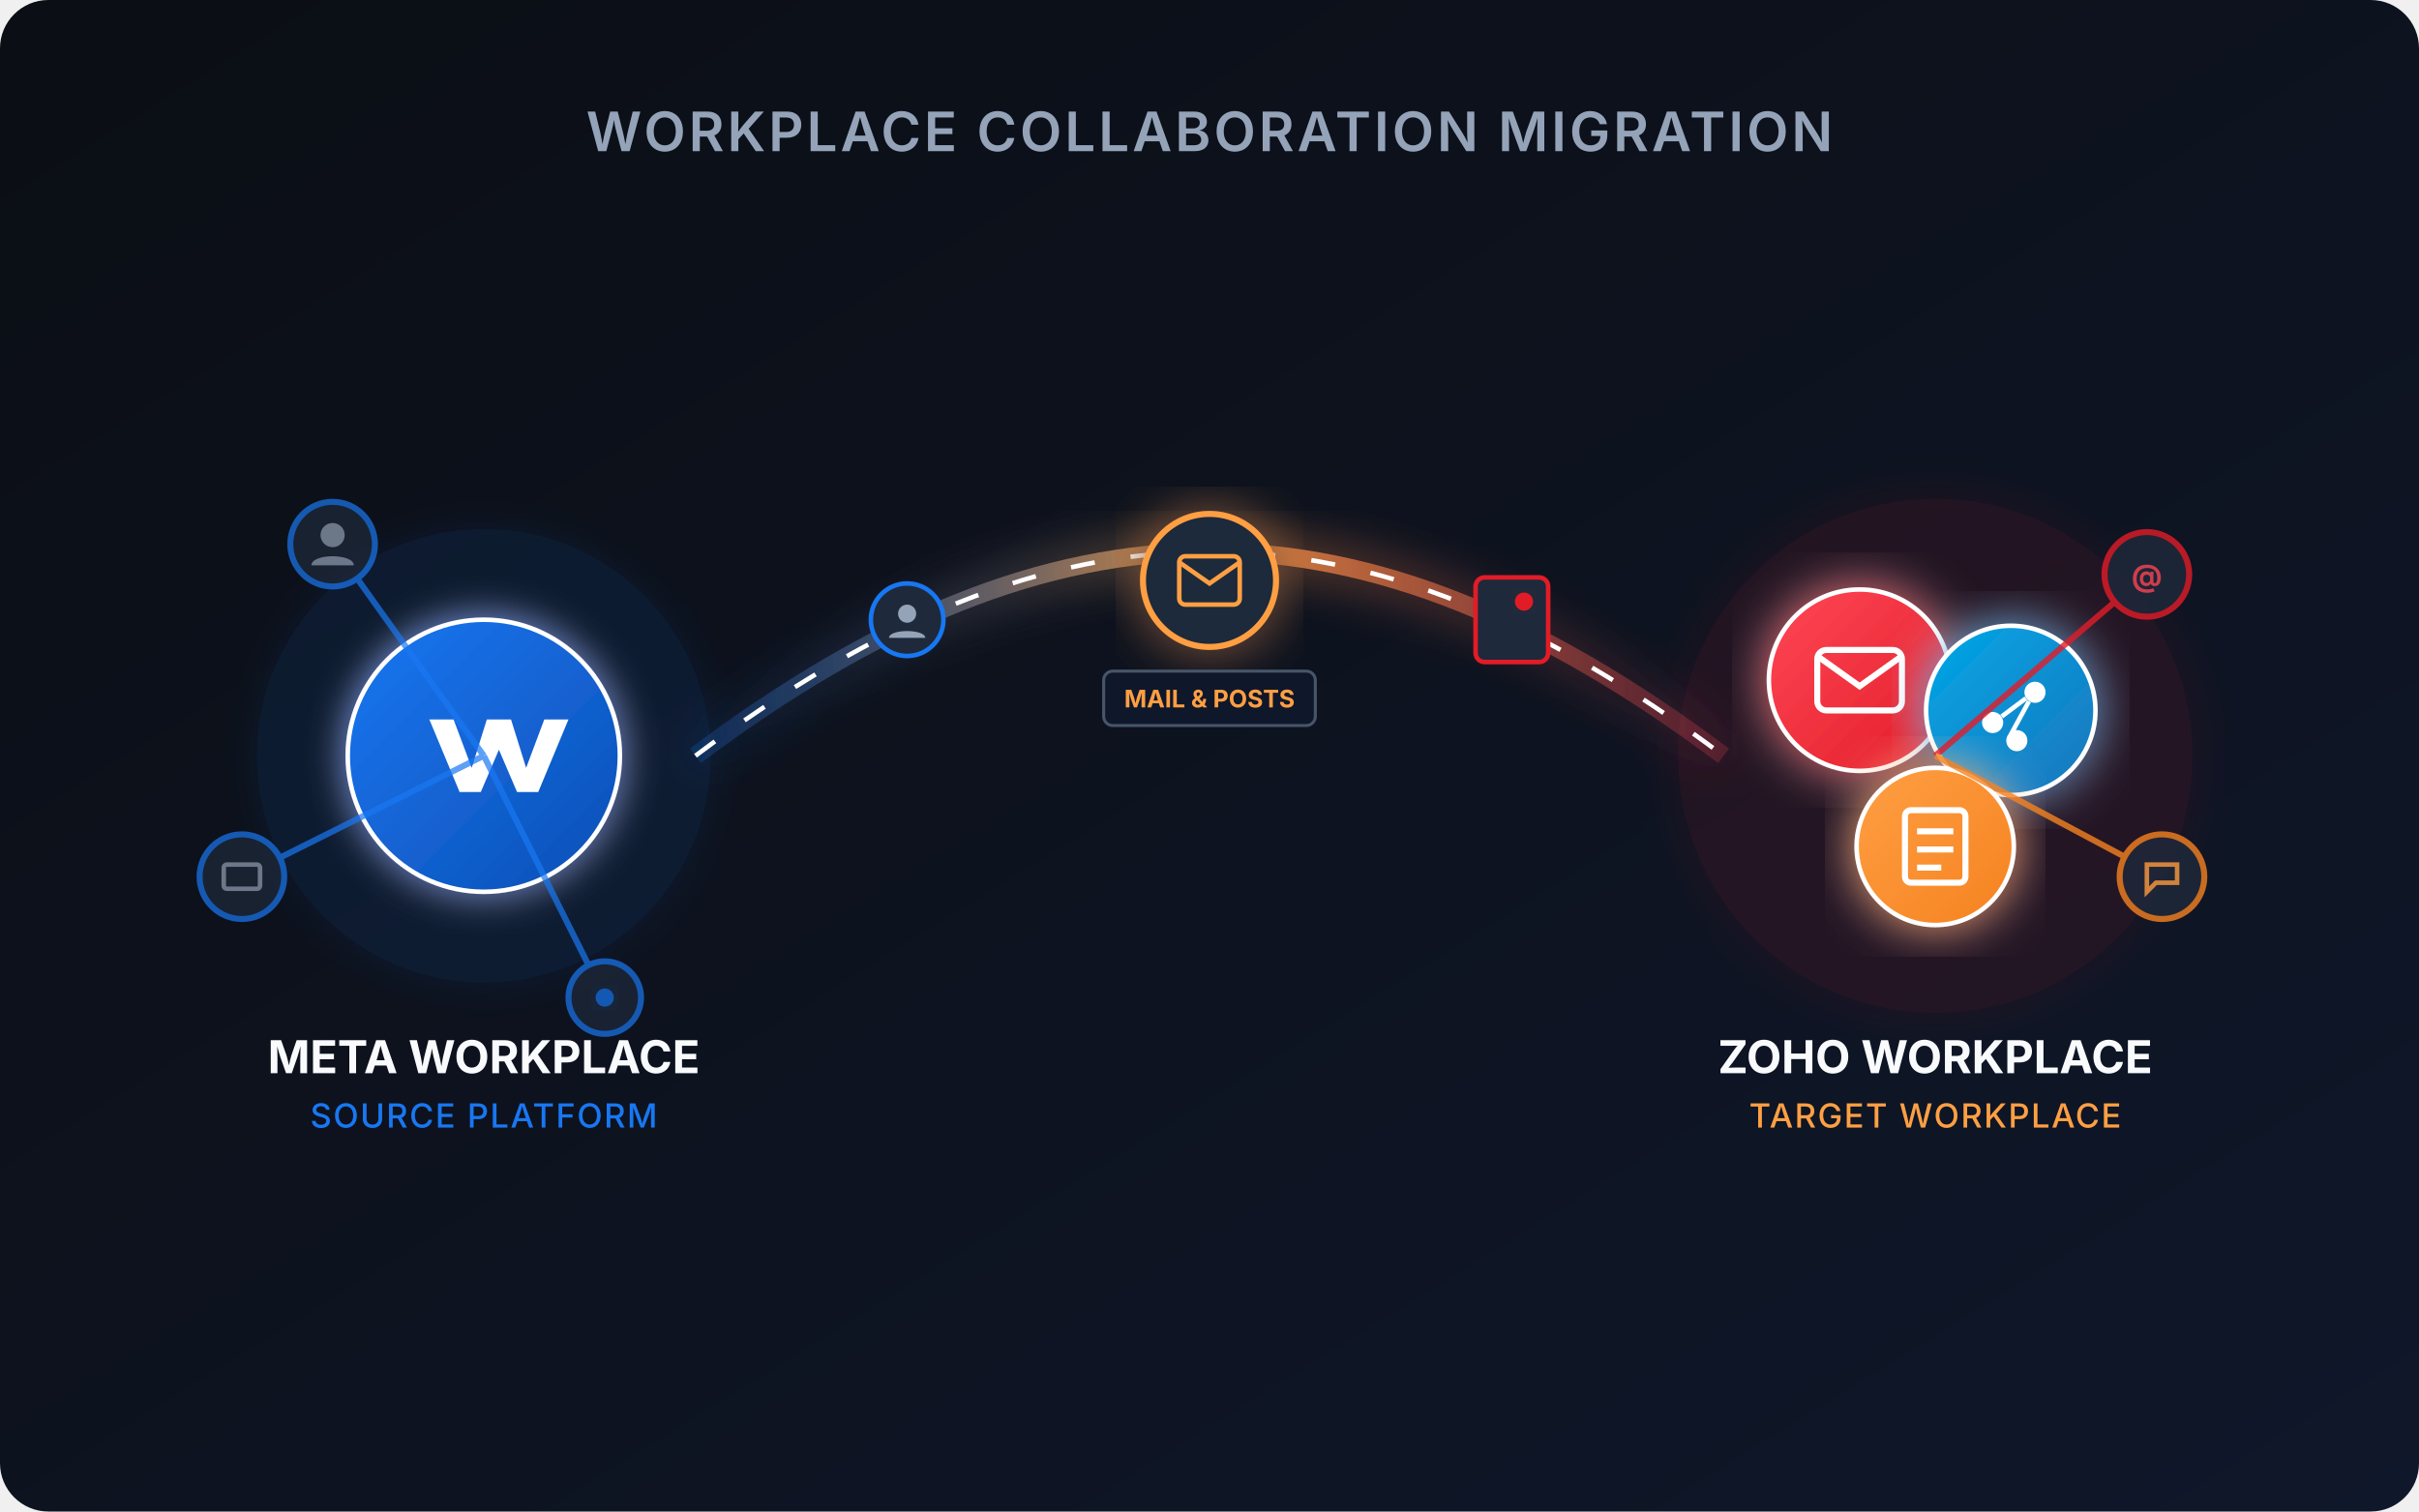
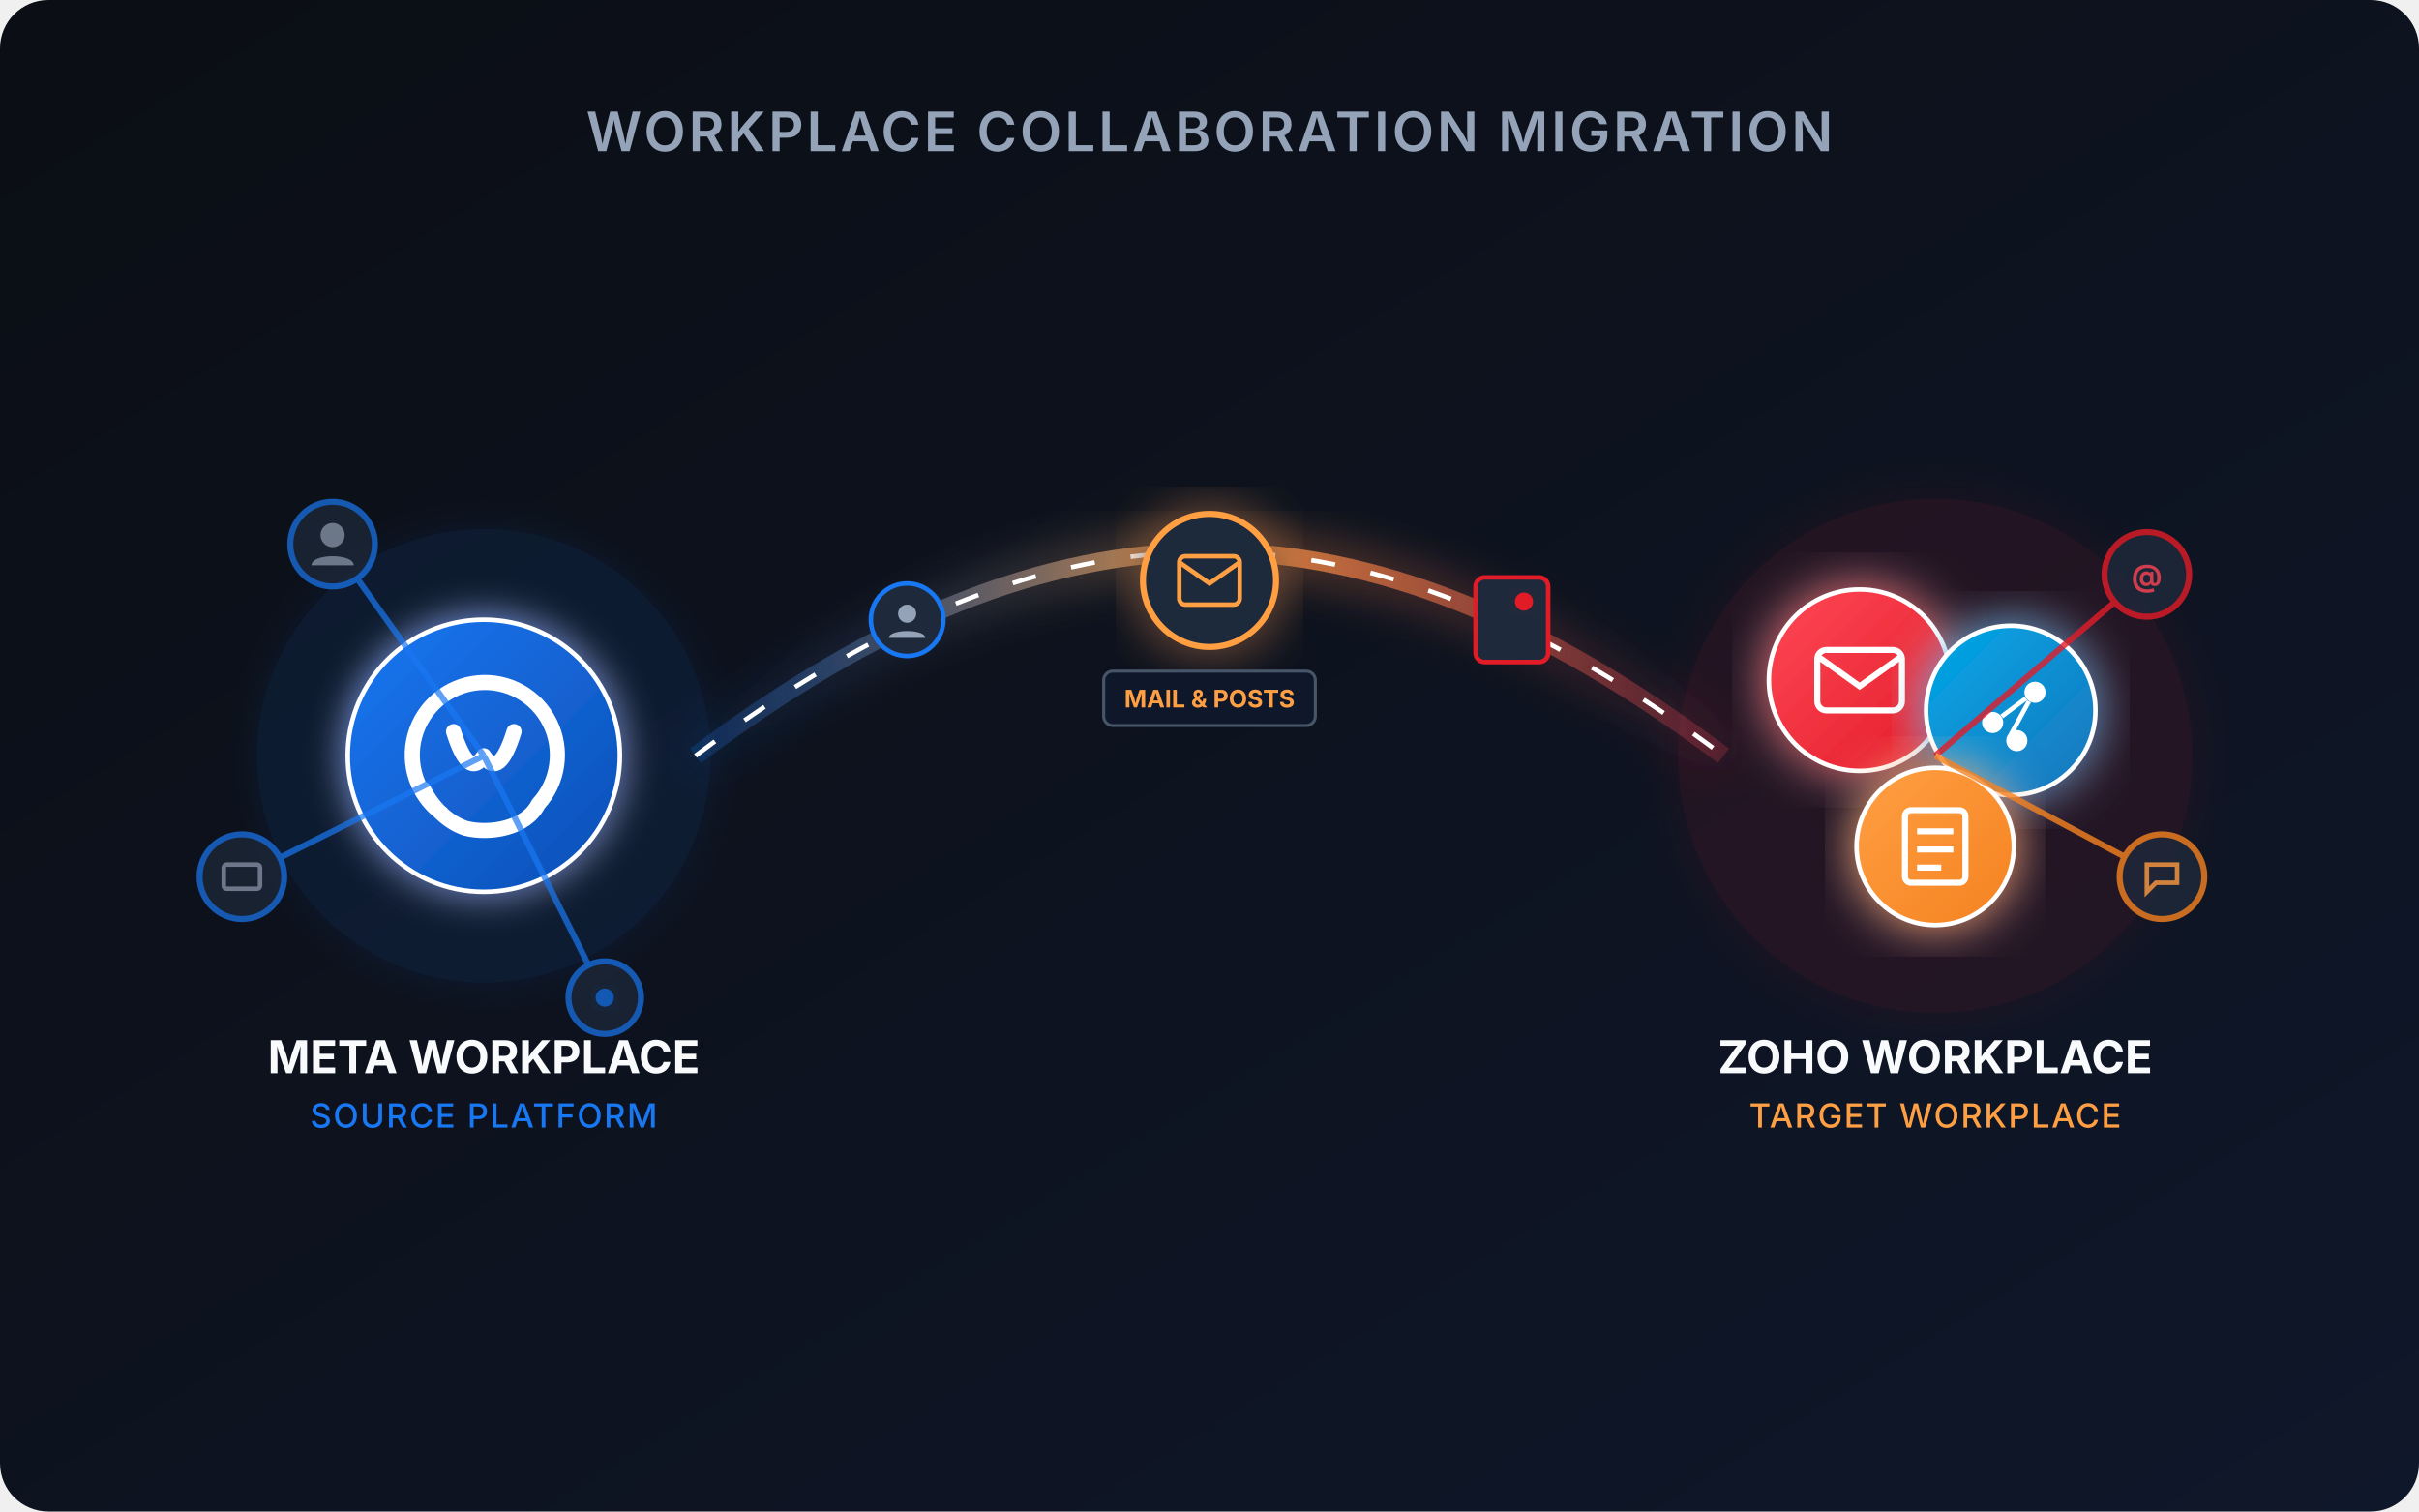
<svg xmlns="http://www.w3.org/2000/svg" viewBox="0 0 800 500" width="100%" height="100%">
  <defs>
    <linearGradient id="bg-grad" x1="0%" y1="0%" x2="100%" y2="100%">
      <stop offset="0%" stop-color="#0b0e14" />
      <stop offset="100%" stop-color="#0f172a" />
    </linearGradient>
    <filter id="glow-zoho" x="-20%" y="-20%" width="140%" height="140%">
      <feGaussianBlur stdDeviation="8" result="blur" />
      <feMerge>
        <feMergeNode in="blur" />
        <feMergeNode in="SourceGraphic" />
      </feMerge>
    </filter>
    <filter id="glow-fb" x="-20%" y="-20%" width="140%" height="140%">
      <feGaussianBlur stdDeviation="6" result="blur" />
      <feMerge>
        <feMergeNode in="blur" />
        <feMergeNode in="SourceGraphic" />
      </feMerge>
    </filter>
    <linearGradient id="fb-grad" x1="0%" y1="0%" x2="100%" y2="100%">
      <stop offset="0%" stop-color="#1877f2" />
      <stop offset="100%" stop-color="#0d4fb5" />
    </linearGradient>
    <linearGradient id="zoho-grad-red" x1="0%" y1="0%" x2="100%" y2="100%">
      <stop offset="0%" stop-color="#ff4757" />
      <stop offset="100%" stop-color="#e21c27" />
    </linearGradient>
    <linearGradient id="zoho-grad-blue" x1="0%" y1="0%" x2="100%" y2="100%">
      <stop offset="0%" stop-color="#00a8e8" />
      <stop offset="100%" stop-color="#1b75bb" />
    </linearGradient>
    <linearGradient id="zoho-grad-orange" x1="0%" y1="0%" x2="100%" y2="100%">
      <stop offset="0%" stop-color="#ff9f43" />
      <stop offset="100%" stop-color="#f58220" />
    </linearGradient>
    <linearGradient id="beam-grad" x1="0%" y1="0%" x2="100%" y2="0%">
      <stop offset="0%" stop-color="#1877f2" stop-opacity="0.2" />
      <stop offset="50%" stop-color="#ff9f43" stop-opacity="0.8" />
      <stop offset="100%" stop-color="#ff4757" stop-opacity="0.2" />
    </linearGradient>
  </defs>
  <rect width="800" height="500" rx="16" fill="url(#bg-grad)" />
  <text x="400" y="50" font-family="'Inter', sans-serif" font-size="18" font-weight="600" fill="#94a3b8" text-anchor="middle" letter-spacing="1">WORKPLACE COLLABORATION MIGRATION</text>
  <g transform="translate(160, 250)">
    <circle cx="0" cy="0" r="75" fill="#1877f2" opacity="0.1" filter="url(#glow-fb)" />
    <circle cx="0" cy="0" r="45" fill="url(#fb-grad)" stroke="#ffffff" stroke-width="1.5" filter="url(#glow-fb)" />
-     <path d="M-18,-12 L-8,12 L-1,12 L5,-2 L11,12 L18,12 L28,-12 L20,-12 L14,4 L9,-12 L1,-12 L-4,4 L-10,-12 Z" fill="#ffffff" />
+     <g fill="none" stroke="#ffffff" stroke-width="5" stroke-linecap="round" stroke-linejoin="round">
+       <path d="M -14,19 A 24,24 0 1,1 18,16 C 14,24 2,26 -6,24 C -12,22 -17,17 -20,11" />
+       <path d="M -10,-8 Q -5,8 0,0 Q 5,8 10,-8" />
+     </g>
    <g opacity="0.7">
      <line x1="0" y1="0" x2="-80" y2="40" stroke="#1877f2" stroke-width="2" />
      <line x1="0" y1="0" x2="-50" y2="-70" stroke="#1877f2" stroke-width="2" />
      <line x1="0" y1="0" x2="40" y2="80" stroke="#1877f2" stroke-width="2" />
      <circle cx="-80" cy="40" r="14" fill="#1e293b" stroke="#1877f2" stroke-width="2" />
      <rect x="-86" y="36" width="12" height="8" rx="1" fill="none" stroke="#94a3b8" stroke-width="1.5" />
      <circle cx="-50" cy="-70" r="14" fill="#1e293b" stroke="#1877f2" stroke-width="2" />
      <circle cx="-50" cy="-73" r="4" fill="#94a3b8" />
      <path d="M-57,-63 C-57,-67 -43,-67 -43,-63 Z" fill="#94a3b8" />
      <circle cx="40" cy="80" r="12" fill="#1e293b" stroke="#1877f2" stroke-width="2" />
      <circle cx="40" cy="80" r="3" fill="#1877f2" filter="url(#glow-fb)" />
    </g>
    <text x="0" y="105" font-family="'Inter', sans-serif" font-size="15" font-weight="700" fill="#f8fafc" text-anchor="middle">META WORKPLACE</text>
    <text x="0" y="123" font-family="'Inter', sans-serif" font-size="11" font-weight="500" fill="#1877f2" text-anchor="middle" letter-spacing="0.5">SOURCE PLATFORM</text>
  </g>
  <g transform="translate(640, 250)">
    <circle cx="0" cy="0" r="85" fill="#e21c27" opacity="0.1" filter="url(#glow-zoho)" />
    <g transform="translate(-25, -25)">
      <circle cx="0" cy="0" r="30" fill="url(#zoho-grad-red)" stroke="#ffffff" stroke-width="1.5" filter="url(#glow-zoho)" />
      <rect x="-14" y="-10" width="28" height="20" rx="3" fill="none" stroke="#ffffff" stroke-width="2" />
      <path d="M-14,-8 L0,2 L14,-8" fill="none" stroke="#ffffff" stroke-width="2" />
    </g>
    <g transform="translate(25, -15)">
      <circle cx="0" cy="0" r="28" fill="url(#zoho-grad-blue)" stroke="#ffffff" stroke-width="1.5" filter="url(#glow-zoho)" />
      <circle cx="-6" cy="4" r="3.5" fill="#ffffff" />
      <circle cx="8" cy="-6" r="3.5" fill="#ffffff" />
      <circle cx="2" cy="10" r="3.5" fill="#ffffff" />
      <line x1="-3" y1="2" x2="5" y2="-4" stroke="#ffffff" stroke-width="1.5" />
      <line x1="0" y1="8" x2="6" y2="-3" stroke="#ffffff" stroke-width="1.5" />
    </g>
    <g transform="translate(0, 30)">
      <circle cx="0" cy="0" r="26" fill="url(#zoho-grad-orange)" stroke="#ffffff" stroke-width="1.5" filter="url(#glow-zoho)" />
      <rect x="-10" y="-12" width="20" height="24" rx="2" fill="none" stroke="#ffffff" stroke-width="2" />
      <line x1="-6" y1="-5" x2="6" y2="-5" stroke="#ffffff" stroke-width="2" />
      <line x1="-6" y1="1" x2="6" y2="1" stroke="#ffffff" stroke-width="2" />
      <line x1="-6" y1="7" x2="2" y2="7" stroke="#ffffff" stroke-width="2" />
    </g>
    <g opacity="0.8">
      <line x1="0" y1="0" x2="70" y2="-60" stroke="#e21c27" stroke-width="2" />
      <line x1="0" y1="0" x2="75" y2="40" stroke="#f58220" stroke-width="2" />
      <circle cx="70" cy="-60" r="14" fill="#1e293b" stroke="#e21c27" stroke-width="2" />
      <text x="70" y="-56" font-family="'Inter', sans-serif" font-size="10" font-weight="700" fill="#ff4757" text-anchor="middle">@</text>
      <circle cx="75" cy="40" r="14" fill="#1e293b" stroke="#f58220" stroke-width="2" />
      <path d="M70,36 H80 V42 H73 L70,45 Z" fill="none" stroke="#ff9f43" stroke-width="1.5" />
    </g>
    <text x="0" y="105" font-family="'Inter', sans-serif" font-size="15" font-weight="700" fill="#f8fafc" text-anchor="middle">ZOHO WORKPLACE</text>
    <text x="0" y="123" font-family="'Inter', sans-serif" font-size="11" font-weight="500" fill="#ff9f43" text-anchor="middle" letter-spacing="0.5">TARGET WORKPLACE</text>
  </g>
  <g>
    <path d="M 230,250 C 350,160 450,160 570,250" fill="none" stroke="url(#beam-grad)" stroke-width="6" filter="url(#glow-zoho)" />
    <path d="M 230,250 C 350,160 450,160 570,250" fill="none" stroke="#ffffff" stroke-width="1.5" stroke-dasharray="8 12" />
    <g transform="translate(300, 205)">
      <circle cx="0" cy="0" r="12" fill="#1e293b" stroke="#1877f2" stroke-width="1.5" />
      <circle cx="0" cy="-2" r="3" fill="#94a3b8" />
      <path d="M-6,6 C-6,3 6,3 6,6 Z" fill="#94a3b8" />
    </g>
    <g transform="translate(400, 192)">
      <circle cx="0" cy="0" r="22" fill="#1e293b" stroke="#ff9f43" stroke-width="2" filter="url(#glow-zoho)" />
      <rect x="-10" y="-8" width="20" height="16" rx="2" fill="none" stroke="#ff9f43" stroke-width="1.5" />
      <path d="M-10,-6 L0,1 L10,-6" fill="none" stroke="#ff9f43" stroke-width="1.5" />
      <rect x="-35" y="30" width="70" height="18" rx="3" fill="#0f172a" stroke="#475569" stroke-width="1" />
      <text x="0" y="42" font-family="'Inter', sans-serif" font-size="8" font-weight="700" fill="#ff9f43" text-anchor="middle">MAIL &amp; POSTS</text>
    </g>
    <g transform="translate(500, 205)">
      <rect x="-12" y="-14" width="24" height="28" rx="3" fill="#1e293b" stroke="#e21c27" stroke-width="1.5" />
      <circle cx="4" cy="-6" r="3" fill="#e21c27" filter="url(#glow-zoho)" />
    </g>
  </g>
</svg>
